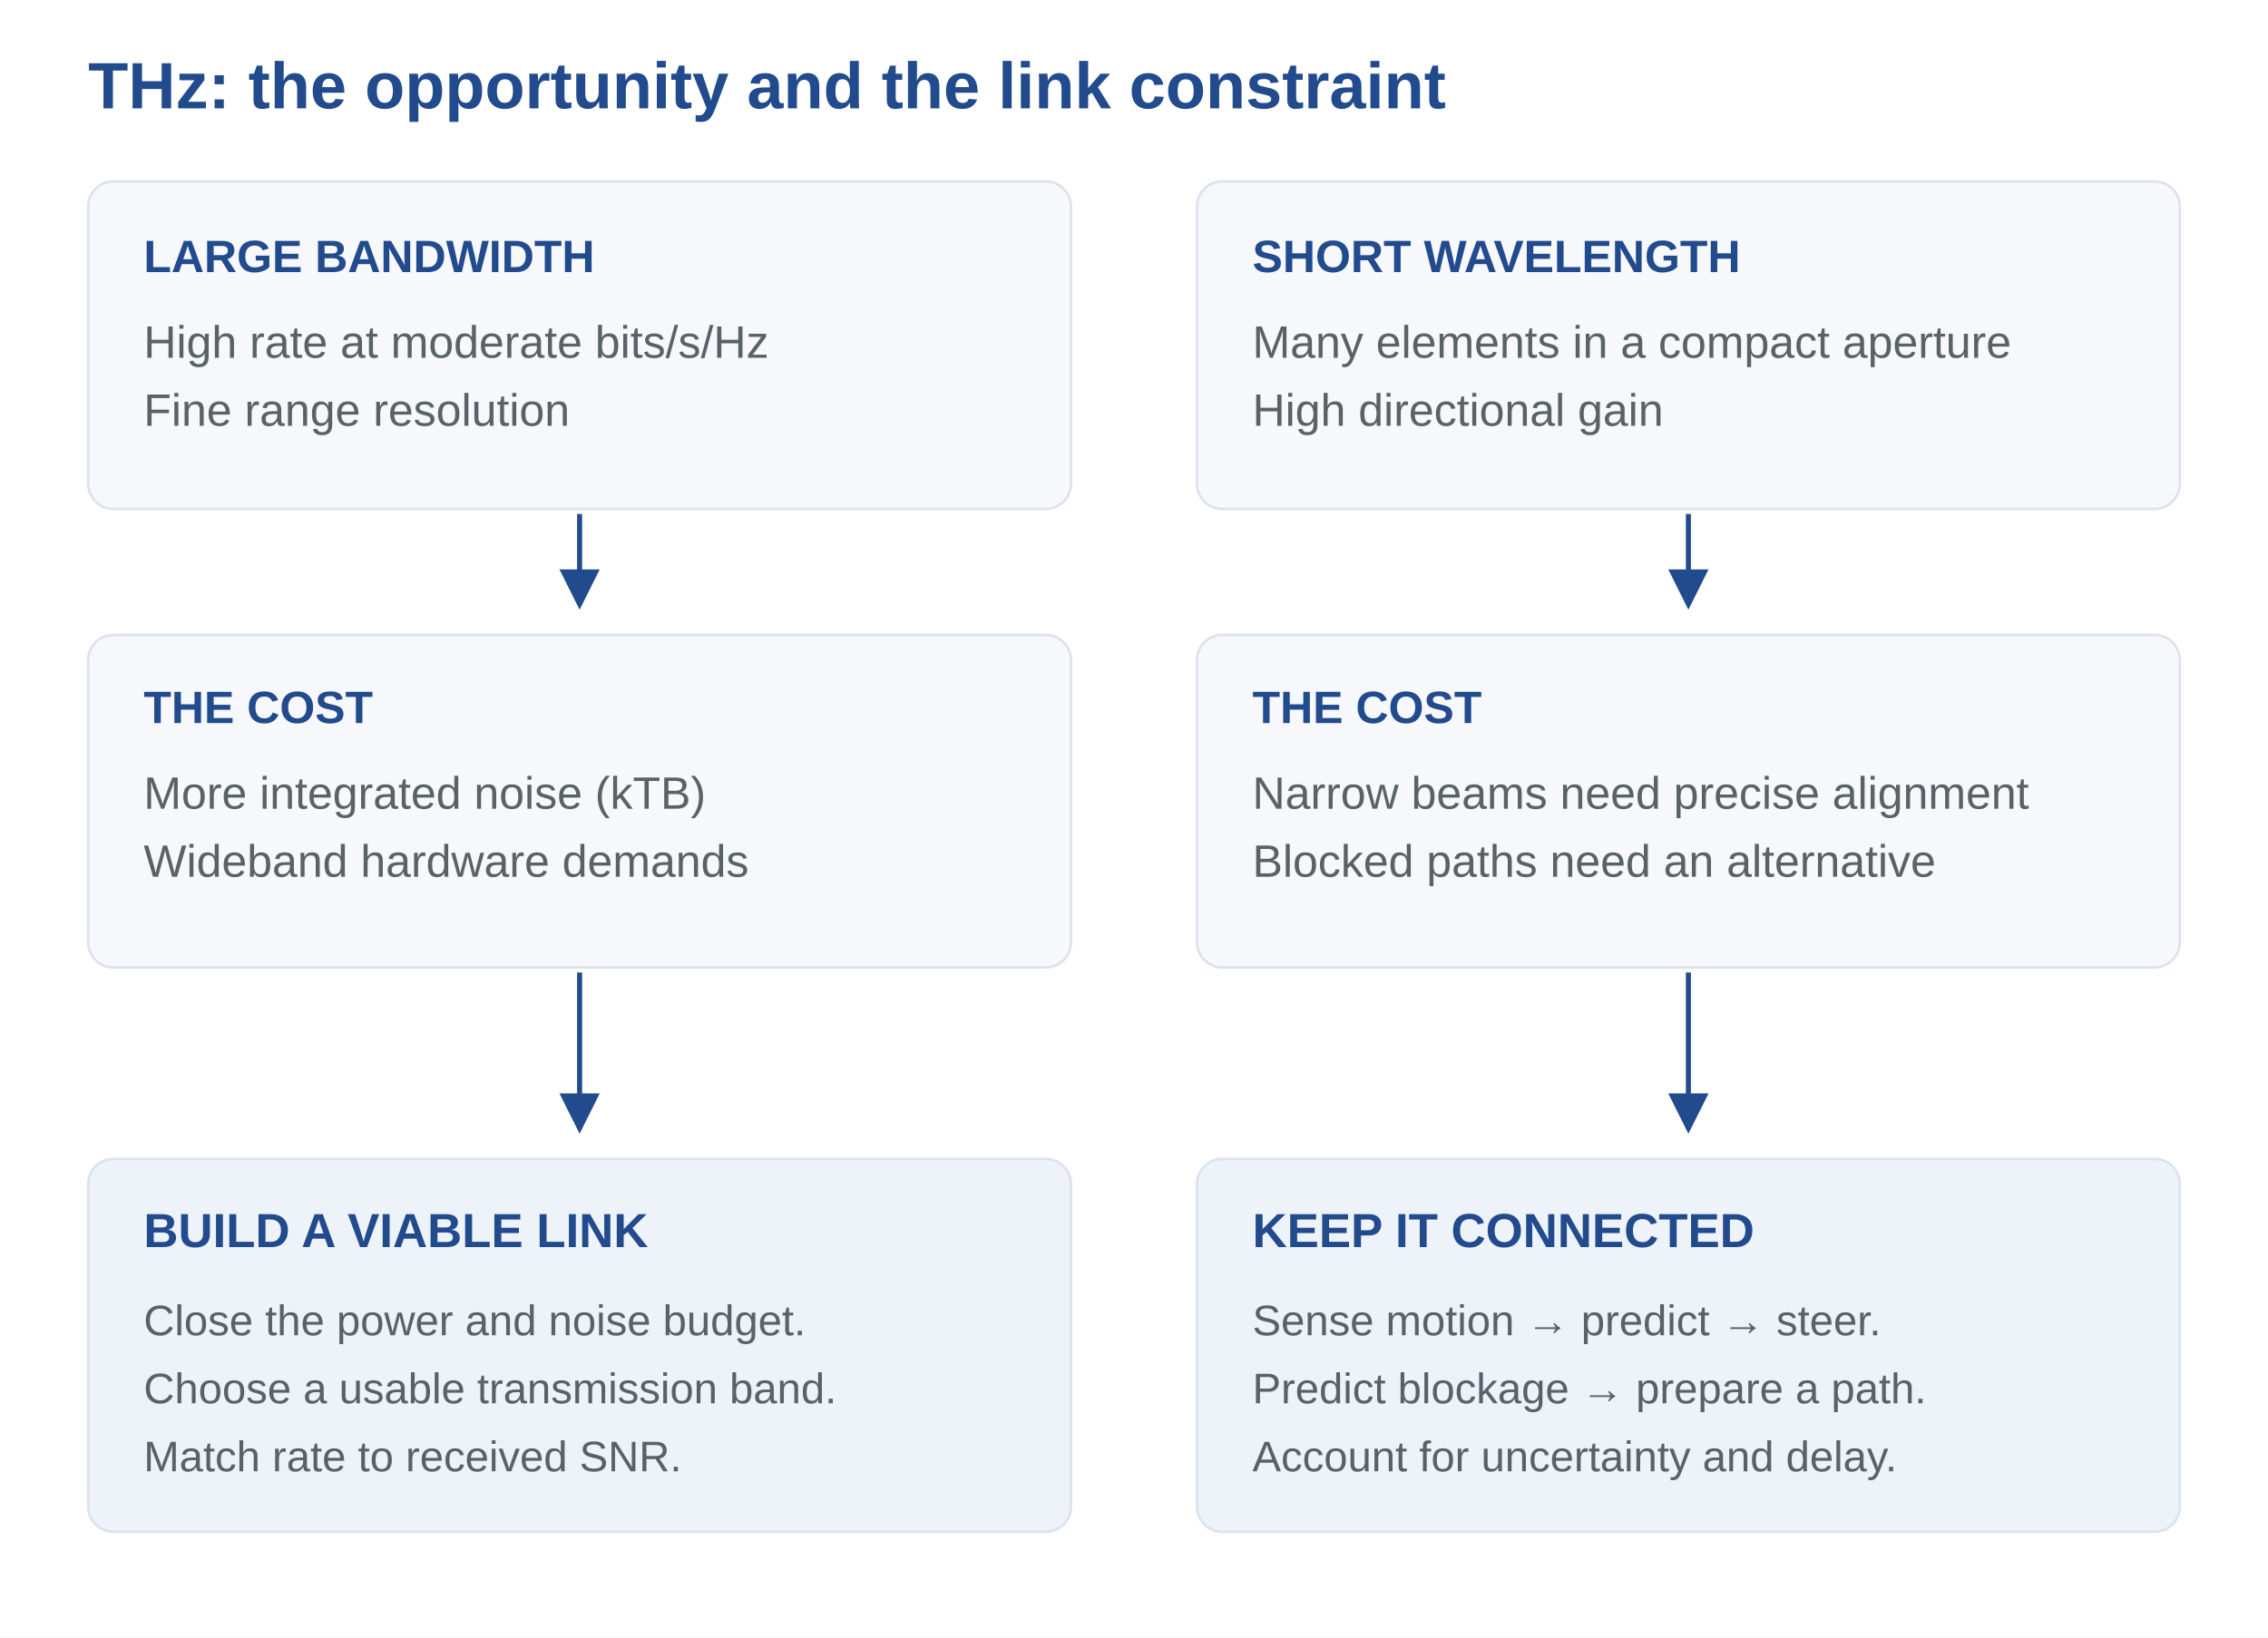
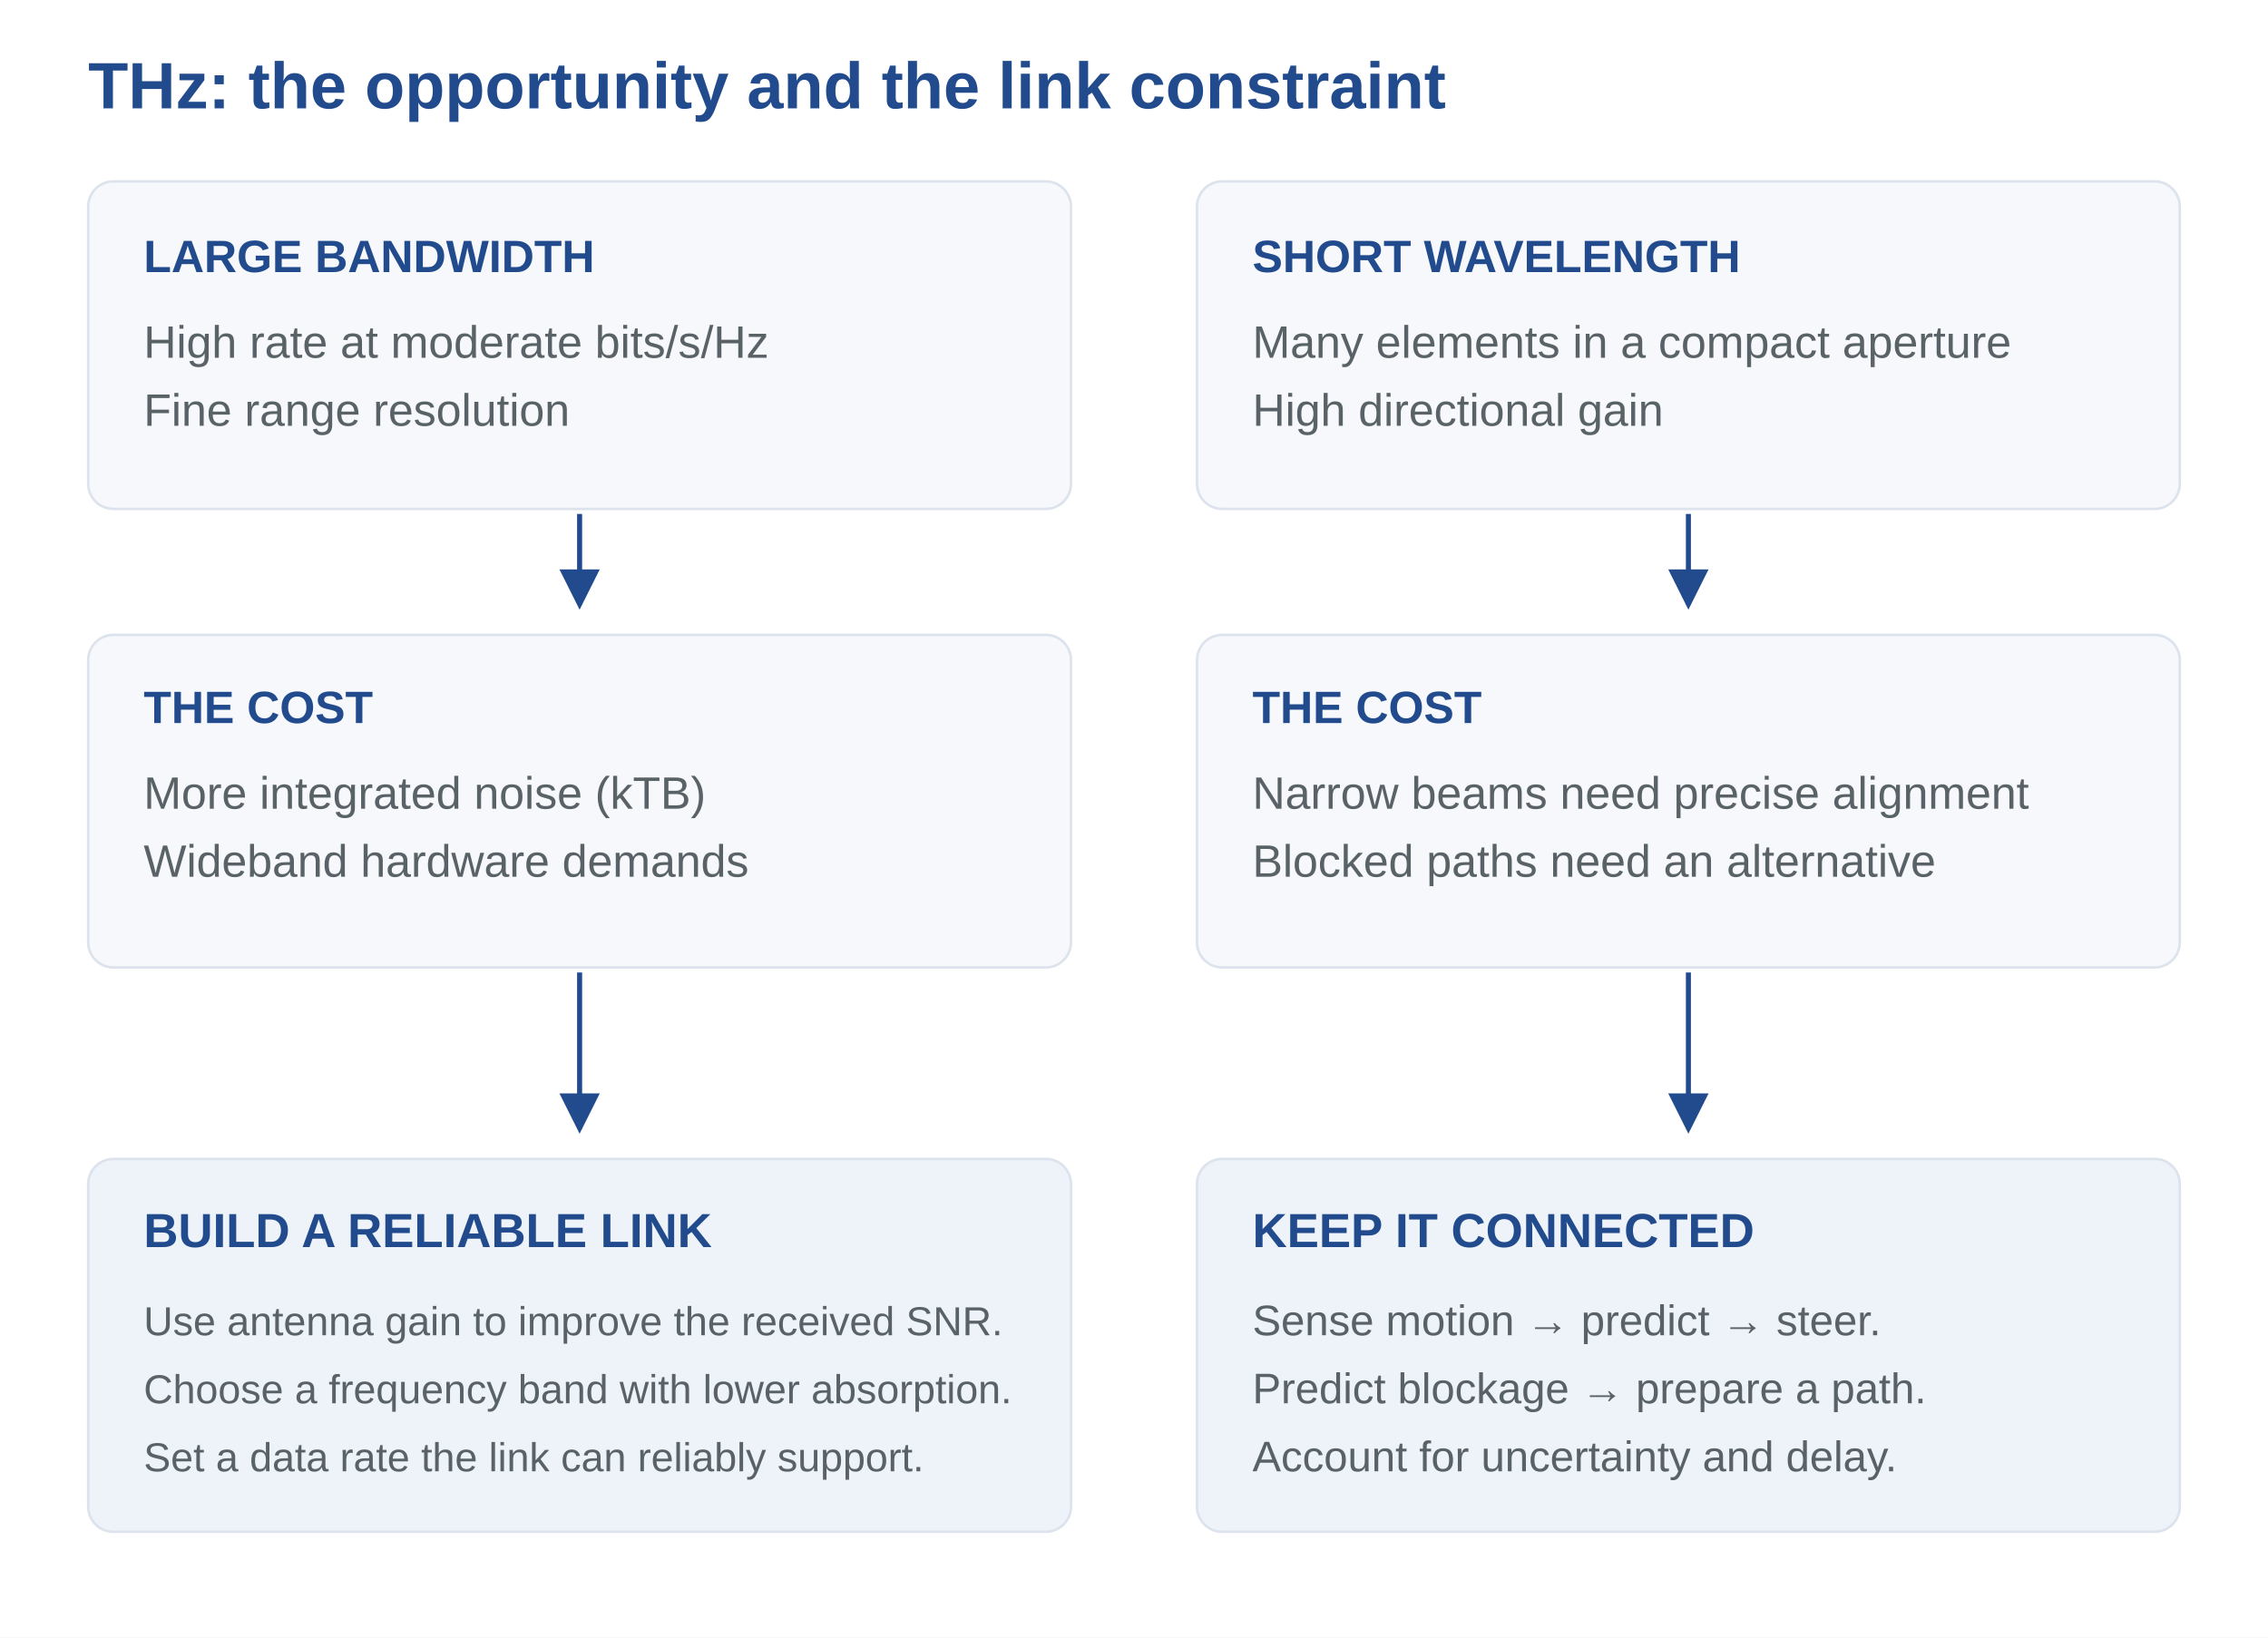
<svg xmlns="http://www.w3.org/2000/svg" viewBox="0 0 900 650" role="img" aria-labelledby="title">
  <defs>
    <marker id="arrow" markerWidth="8" markerHeight="8" refX="7" refY="4" orient="auto">
      <path d="M0 0 L8 4 L0 8" fill="#224b8d" />
    </marker>
  </defs>
  <rect width="900" height="650" fill="white" />
  <g font-family="Segoe UI, Arial, sans-serif">
    <text x="35" y="43" font-size="26" fill="#224b8d" font-weight="650" text-anchor="start">THz: the opportunity and the link constraint</text>
    <rect x="35" y="72" width="390" height="130" rx="10" fill="#f6f8fb" stroke="#dce3ed" />
    <text x="57" y="108" font-size="18" fill="#224b8d" font-weight="650" text-anchor="start">LARGE BANDWIDTH</text>
    <text x="57" y="142" font-size="18" fill="#596267" font-weight="400" text-anchor="start">High rate at moderate bits/s/Hz</text>
    <text x="57" y="169" font-size="18" fill="#596267" font-weight="400" text-anchor="start">Fine range resolution</text>
    <rect x="475" y="72" width="390" height="130" rx="10" fill="#f6f8fb" stroke="#dce3ed" />
    <text x="497" y="108" font-size="18" fill="#224b8d" font-weight="650" text-anchor="start">SHORT WAVELENGTH</text>
    <text x="497" y="142" font-size="18" fill="#596267" font-weight="400" text-anchor="start">Many elements in a compact aperture</text>
    <text x="497" y="169" font-size="18" fill="#596267" font-weight="400" text-anchor="start">High directional gain</text>
    <path d="M230 204 L230 240" fill="none" stroke="#224b8d" stroke-width="2" marker-end="url(#arrow)" />
    <path d="M670 204 L670 240" fill="none" stroke="#224b8d" stroke-width="2" marker-end="url(#arrow)" />
    <rect x="35" y="252" width="390" height="132" rx="10" fill="#f6f8fb" stroke="#dce3ed" />
    <text x="57" y="287" font-size="18" fill="#224b8d" font-weight="650" text-anchor="start">THE COST</text>
    <text x="57" y="321" font-size="18" fill="#596267" font-weight="400" text-anchor="start">More integrated noise (kTB)</text>
    <text x="57" y="348" font-size="18" fill="#596267" font-weight="400" text-anchor="start">Wideband hardware demands</text>
    <rect x="475" y="252" width="390" height="132" rx="10" fill="#f6f8fb" stroke="#dce3ed" />
    <text x="497" y="287" font-size="18" fill="#224b8d" font-weight="650" text-anchor="start">THE COST</text>
    <text x="497" y="321" font-size="18" fill="#596267" font-weight="400" text-anchor="start">Narrow beams need precise alignment</text>
    <text x="497" y="348" font-size="18" fill="#596267" font-weight="400" text-anchor="start">Blocked paths need an alternative</text>
    <path d="M230 386 L230 448" fill="none" stroke="#224b8d" stroke-width="2" marker-end="url(#arrow)" />
    <path d="M670 386 L670 448" fill="none" stroke="#224b8d" stroke-width="2" marker-end="url(#arrow)" />
    <rect x="35" y="460" width="390" height="148" rx="10" fill="#eef3fa" stroke="#dce3ed" />
-     <text x="57" y="495" font-size="19" fill="#224b8d" font-weight="650" text-anchor="start">BUILD A VIABLE LINK</text>
-     <text x="57" y="530" font-size="17" fill="#596267" font-weight="400" text-anchor="start">Close the power and noise budget.</text>
-     <text x="57" y="557" font-size="17" fill="#596267" font-weight="400" text-anchor="start">Choose a usable transmission band.</text>
-     <text x="57" y="584" font-size="17" fill="#596267" font-weight="400" text-anchor="start">Match rate to received SNR.</text>
+     <text x="57" y="495" font-size="19" fill="#224b8d" font-weight="650" text-anchor="start">BUILD A RELIABLE LINK</text>
+     <text x="57" y="530" font-size="16.1" fill="#596267" font-weight="400" text-anchor="start">Use antenna gain to improve the received SNR.</text>
+     <text x="57" y="557" font-size="16.1" fill="#596267" font-weight="400" text-anchor="start">Choose a frequency band with lower absorption.</text>
+     <text x="57" y="584" font-size="16.1" fill="#596267" font-weight="400" text-anchor="start">Set a data rate the link can reliably support.</text>
    <rect x="475" y="460" width="390" height="148" rx="10" fill="#eef3fa" stroke="#dce3ed" />
    <text x="497" y="495" font-size="19" fill="#224b8d" font-weight="650" text-anchor="start">KEEP IT CONNECTED</text>
    <text x="497" y="530" font-size="17" fill="#596267" font-weight="400" text-anchor="start">Sense motion → predict → steer.</text>
    <text x="497" y="557" font-size="17" fill="#596267" font-weight="400" text-anchor="start">Predict blockage → prepare a path.</text>
    <text x="497" y="584" font-size="17" fill="#596267" font-weight="400" text-anchor="start">Account for uncertainty and delay.</text>
  </g>
</svg>
